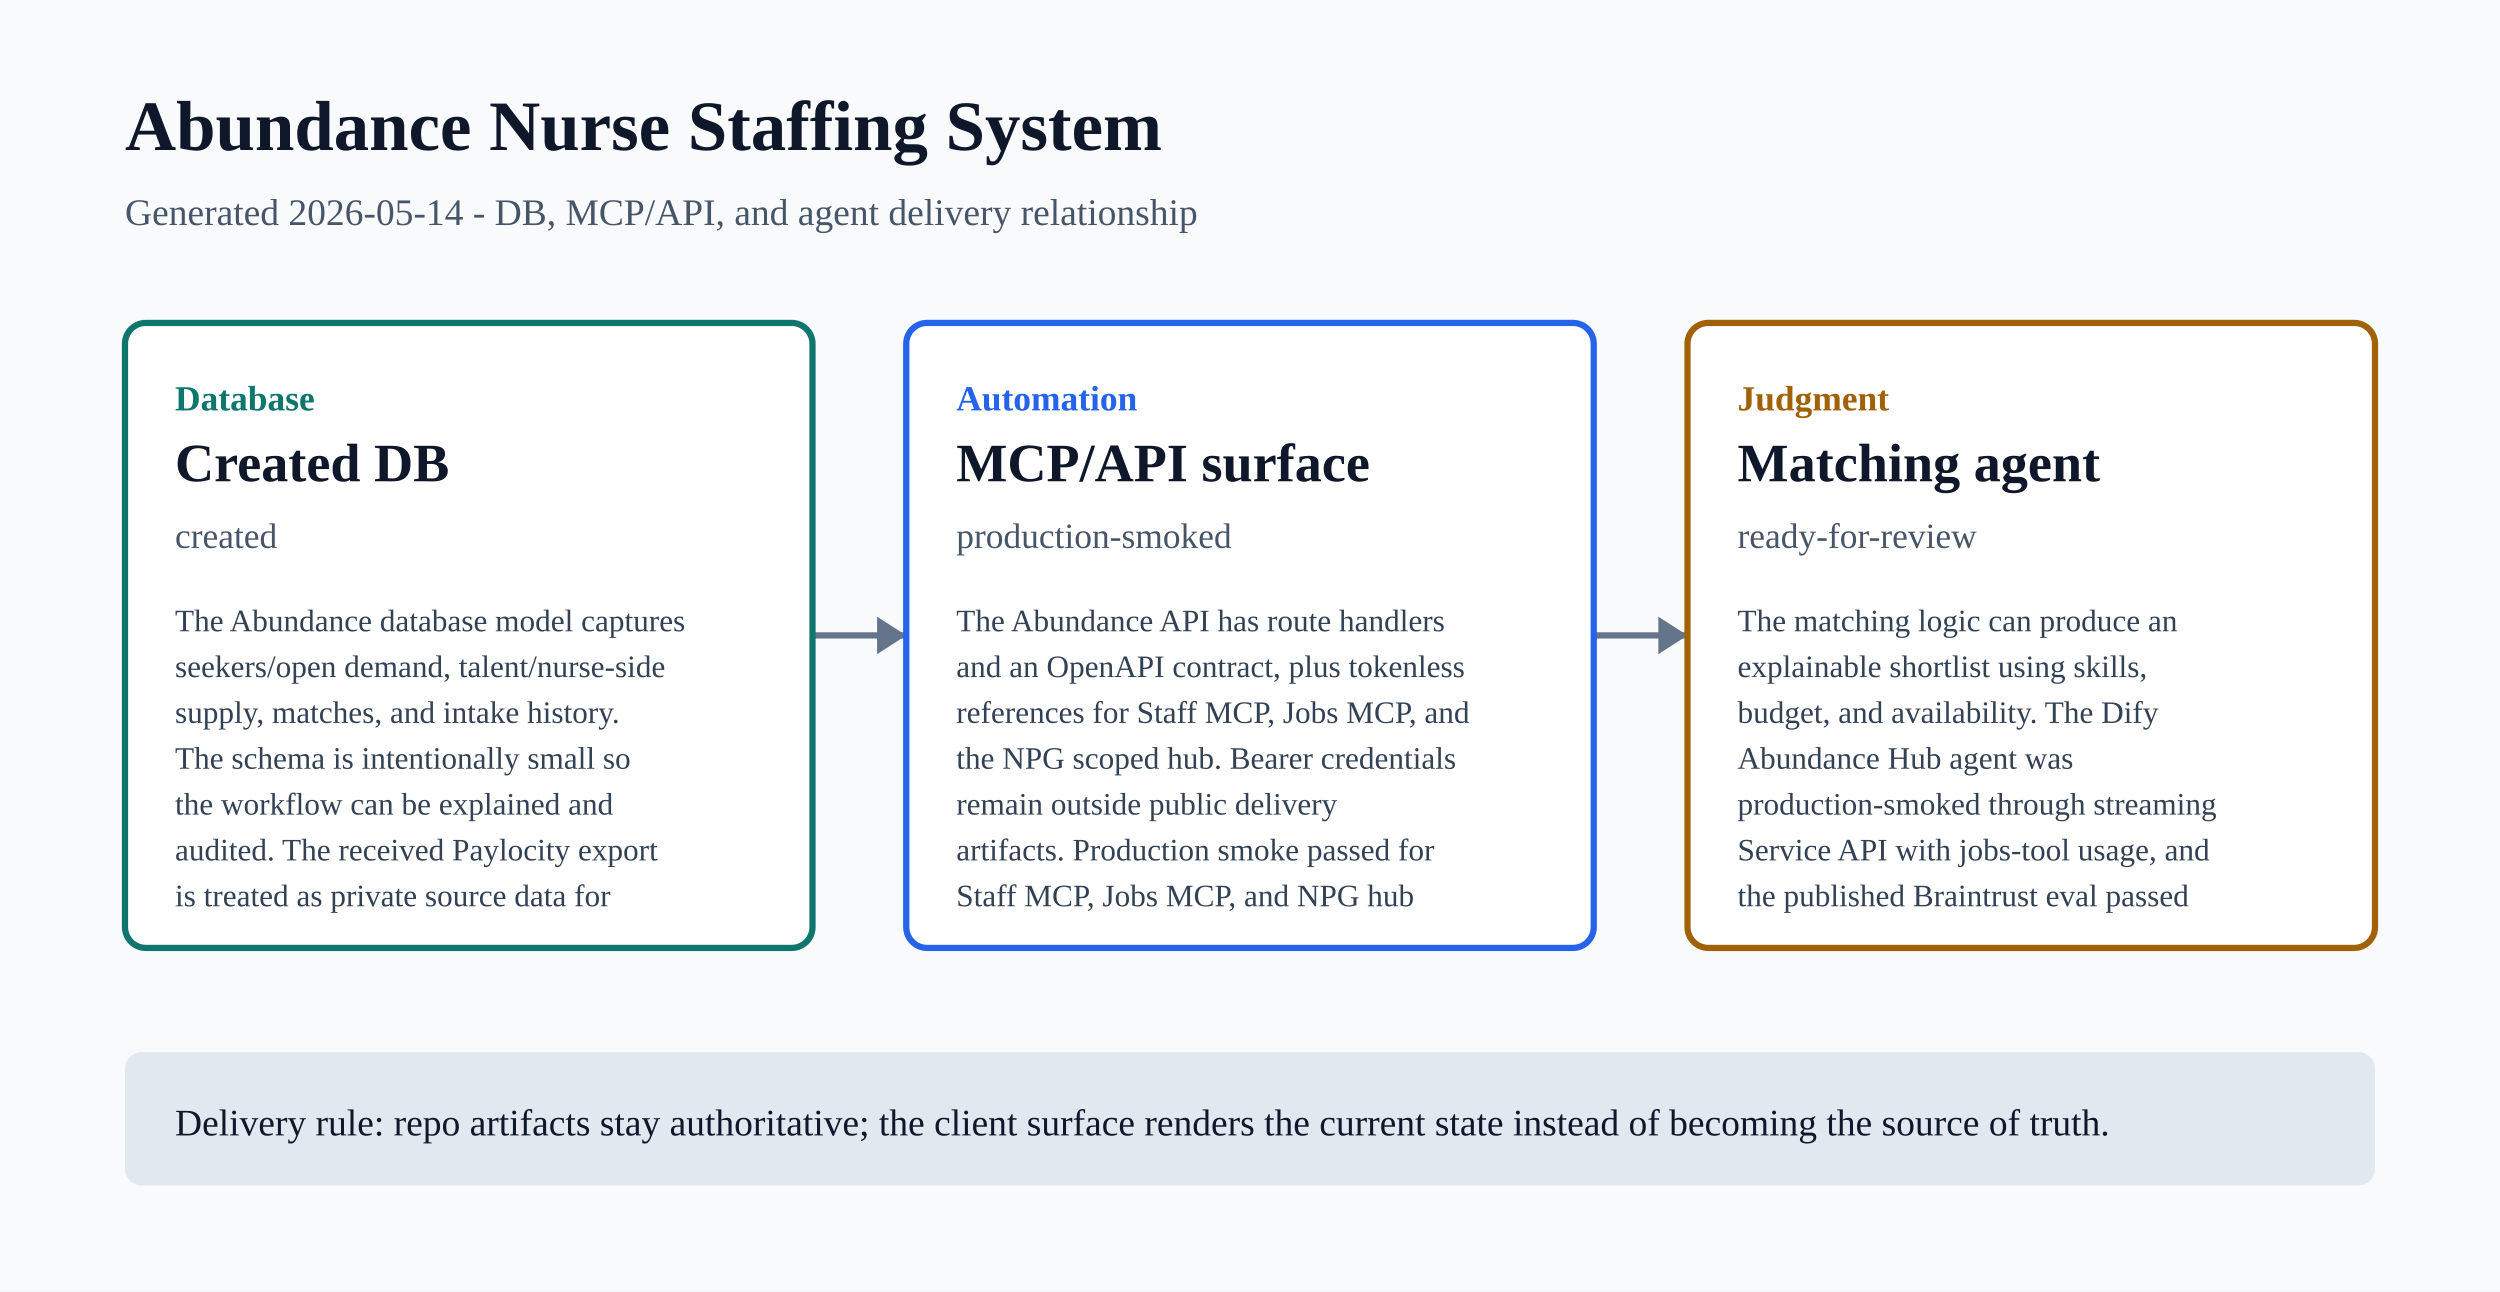
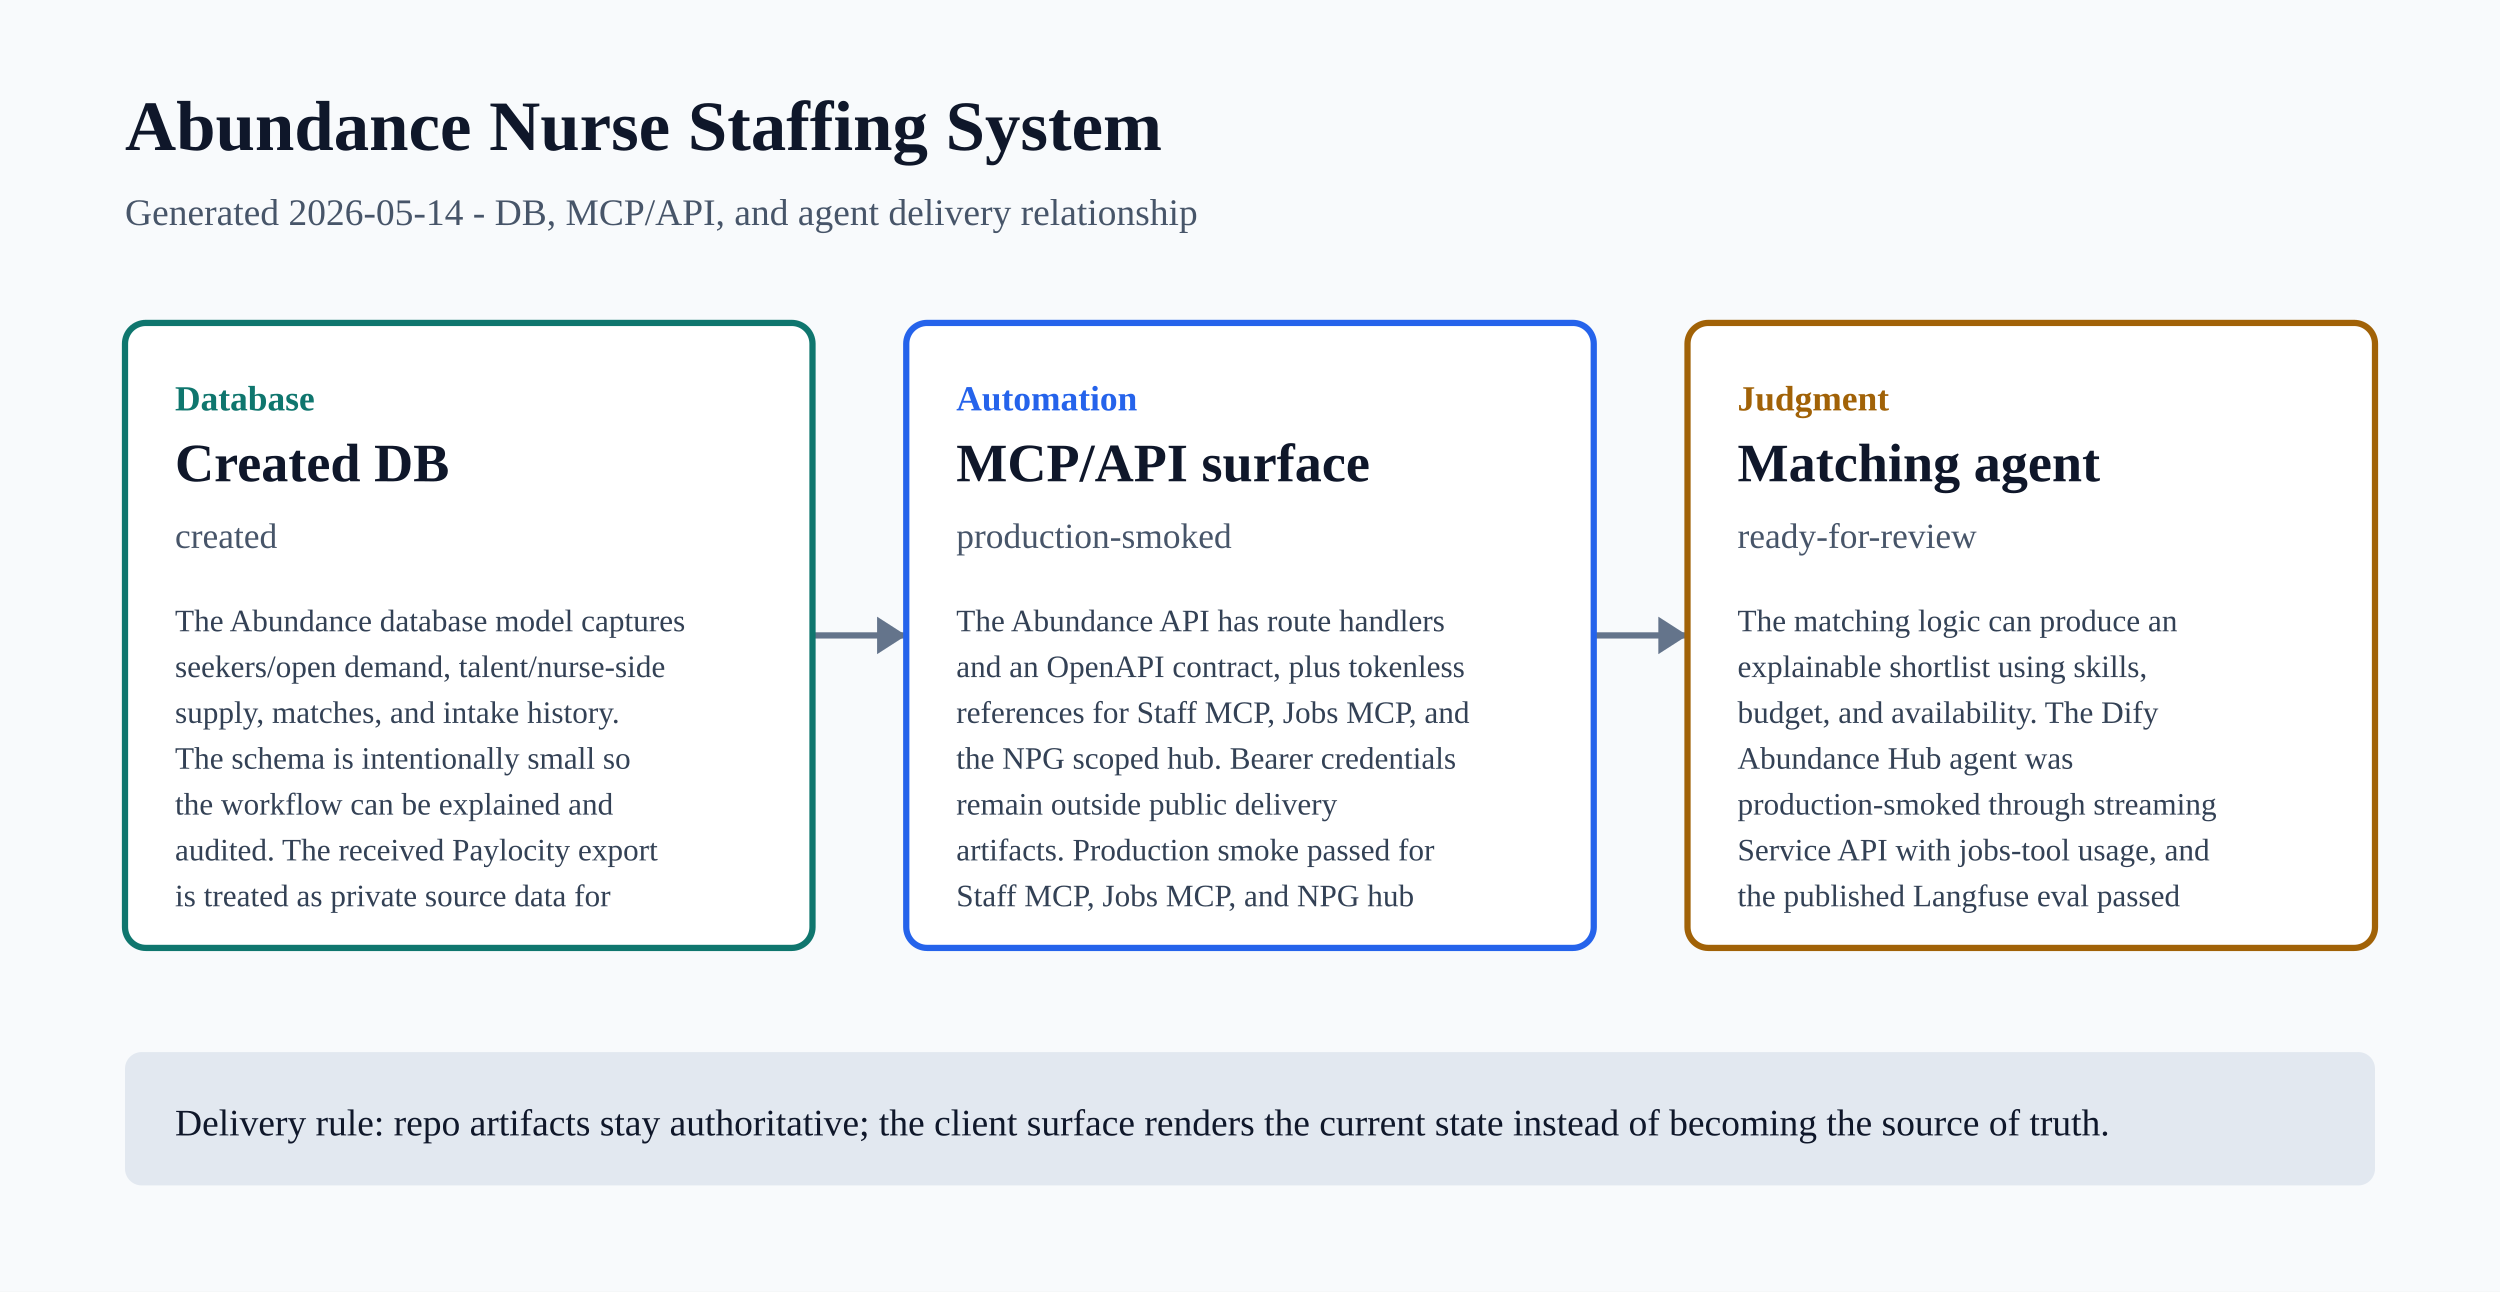
<svg xmlns="http://www.w3.org/2000/svg" width="1200" height="620" viewBox="0 0 1200 620">
  <rect width="1200" height="620" fill="#f8fafc" />
  <text x="60" y="72" font-size="34" font-weight="800" fill="#0f172a">Abundance Nurse Staffing System</text>
  <text x="60" y="108" font-size="18" fill="#475569">Generated 2026-05-14 - DB, MCP/API, and agent delivery relationship</text>
  <line x1="390" y1="305" x2="435" y2="305" stroke="#64748b" stroke-width="3" />
  <polygon points="435,305 421,296 421,314" fill="#64748b" />
  <line x1="765" y1="305" x2="810" y2="305" stroke="#64748b" stroke-width="3" />
  <polygon points="810,305 796,296 796,314" fill="#64748b" />
  <rect x="60" y="155" width="330" height="300" rx="10" fill="#ffffff" stroke="#0f766e" stroke-width="3" />
  <text x="84" y="197" font-size="17" font-weight="700" fill="#0f766e">Database</text>
  <text x="84" y="231" font-size="26" font-weight="700" fill="#0f172a">Created DB</text>
  <text x="84" y="263" font-size="17" fill="#475569">created</text>
  <text x="84" y="303" font-size="15" fill="#334155">The Abundance database model captures</text>
  <text x="84" y="325" font-size="15" fill="#334155">seekers/open demand, talent/nurse-side</text>
  <text x="84" y="347" font-size="15" fill="#334155">supply, matches, and intake history.</text>
  <text x="84" y="369" font-size="15" fill="#334155">The schema is intentionally small so</text>
  <text x="84" y="391" font-size="15" fill="#334155">the workflow can be explained and</text>
  <text x="84" y="413" font-size="15" fill="#334155">audited. The received Paylocity export</text>
  <text x="84" y="435" font-size="15" fill="#334155">is treated as private source data for</text>
  <rect x="435" y="155" width="330" height="300" rx="10" fill="#ffffff" stroke="#2563eb" stroke-width="3" />
  <text x="459" y="197" font-size="17" font-weight="700" fill="#2563eb">Automation</text>
  <text x="459" y="231" font-size="26" font-weight="700" fill="#0f172a">MCP/API surface</text>
  <text x="459" y="263" font-size="17" fill="#475569">production-smoked</text>
  <text x="459" y="303" font-size="15" fill="#334155">The Abundance API has route handlers</text>
  <text x="459" y="325" font-size="15" fill="#334155">and an OpenAPI contract, plus tokenless</text>
  <text x="459" y="347" font-size="15" fill="#334155">references for Staff MCP, Jobs MCP, and</text>
  <text x="459" y="369" font-size="15" fill="#334155">the NPG scoped hub. Bearer credentials</text>
  <text x="459" y="391" font-size="15" fill="#334155">remain outside public delivery</text>
  <text x="459" y="413" font-size="15" fill="#334155">artifacts. Production smoke passed for</text>
  <text x="459" y="435" font-size="15" fill="#334155">Staff MCP, Jobs MCP, and NPG hub</text>
  <rect x="810" y="155" width="330" height="300" rx="10" fill="#ffffff" stroke="#a16207" stroke-width="3" />
  <text x="834" y="197" font-size="17" font-weight="700" fill="#a16207">Judgment</text>
  <text x="834" y="231" font-size="26" font-weight="700" fill="#0f172a">Matching agent</text>
  <text x="834" y="263" font-size="17" fill="#475569">ready-for-review</text>
  <text x="834" y="303" font-size="15" fill="#334155">The matching logic can produce an</text>
  <text x="834" y="325" font-size="15" fill="#334155">explainable shortlist using skills,</text>
  <text x="834" y="347" font-size="15" fill="#334155">budget, and availability. The Dify</text>
  <text x="834" y="369" font-size="15" fill="#334155">Abundance Hub agent was</text>
  <text x="834" y="391" font-size="15" fill="#334155">production-smoked through streaming</text>
  <text x="834" y="413" font-size="15" fill="#334155">Service API with jobs-tool usage, and</text>
-   <text x="834" y="435" font-size="15" fill="#334155">the published Braintrust eval passed</text>
+   <text x="834" y="435" font-size="15" fill="#334155">the published Langfuse eval passed</text>
  <rect x="60" y="505" width="1080" height="64" rx="8" fill="#e2e8f0" />
  <text x="84" y="545" font-size="18" fill="#0f172a">Delivery rule: repo artifacts stay authoritative; the client surface renders the current state instead of becoming the source of truth.</text>
</svg>
